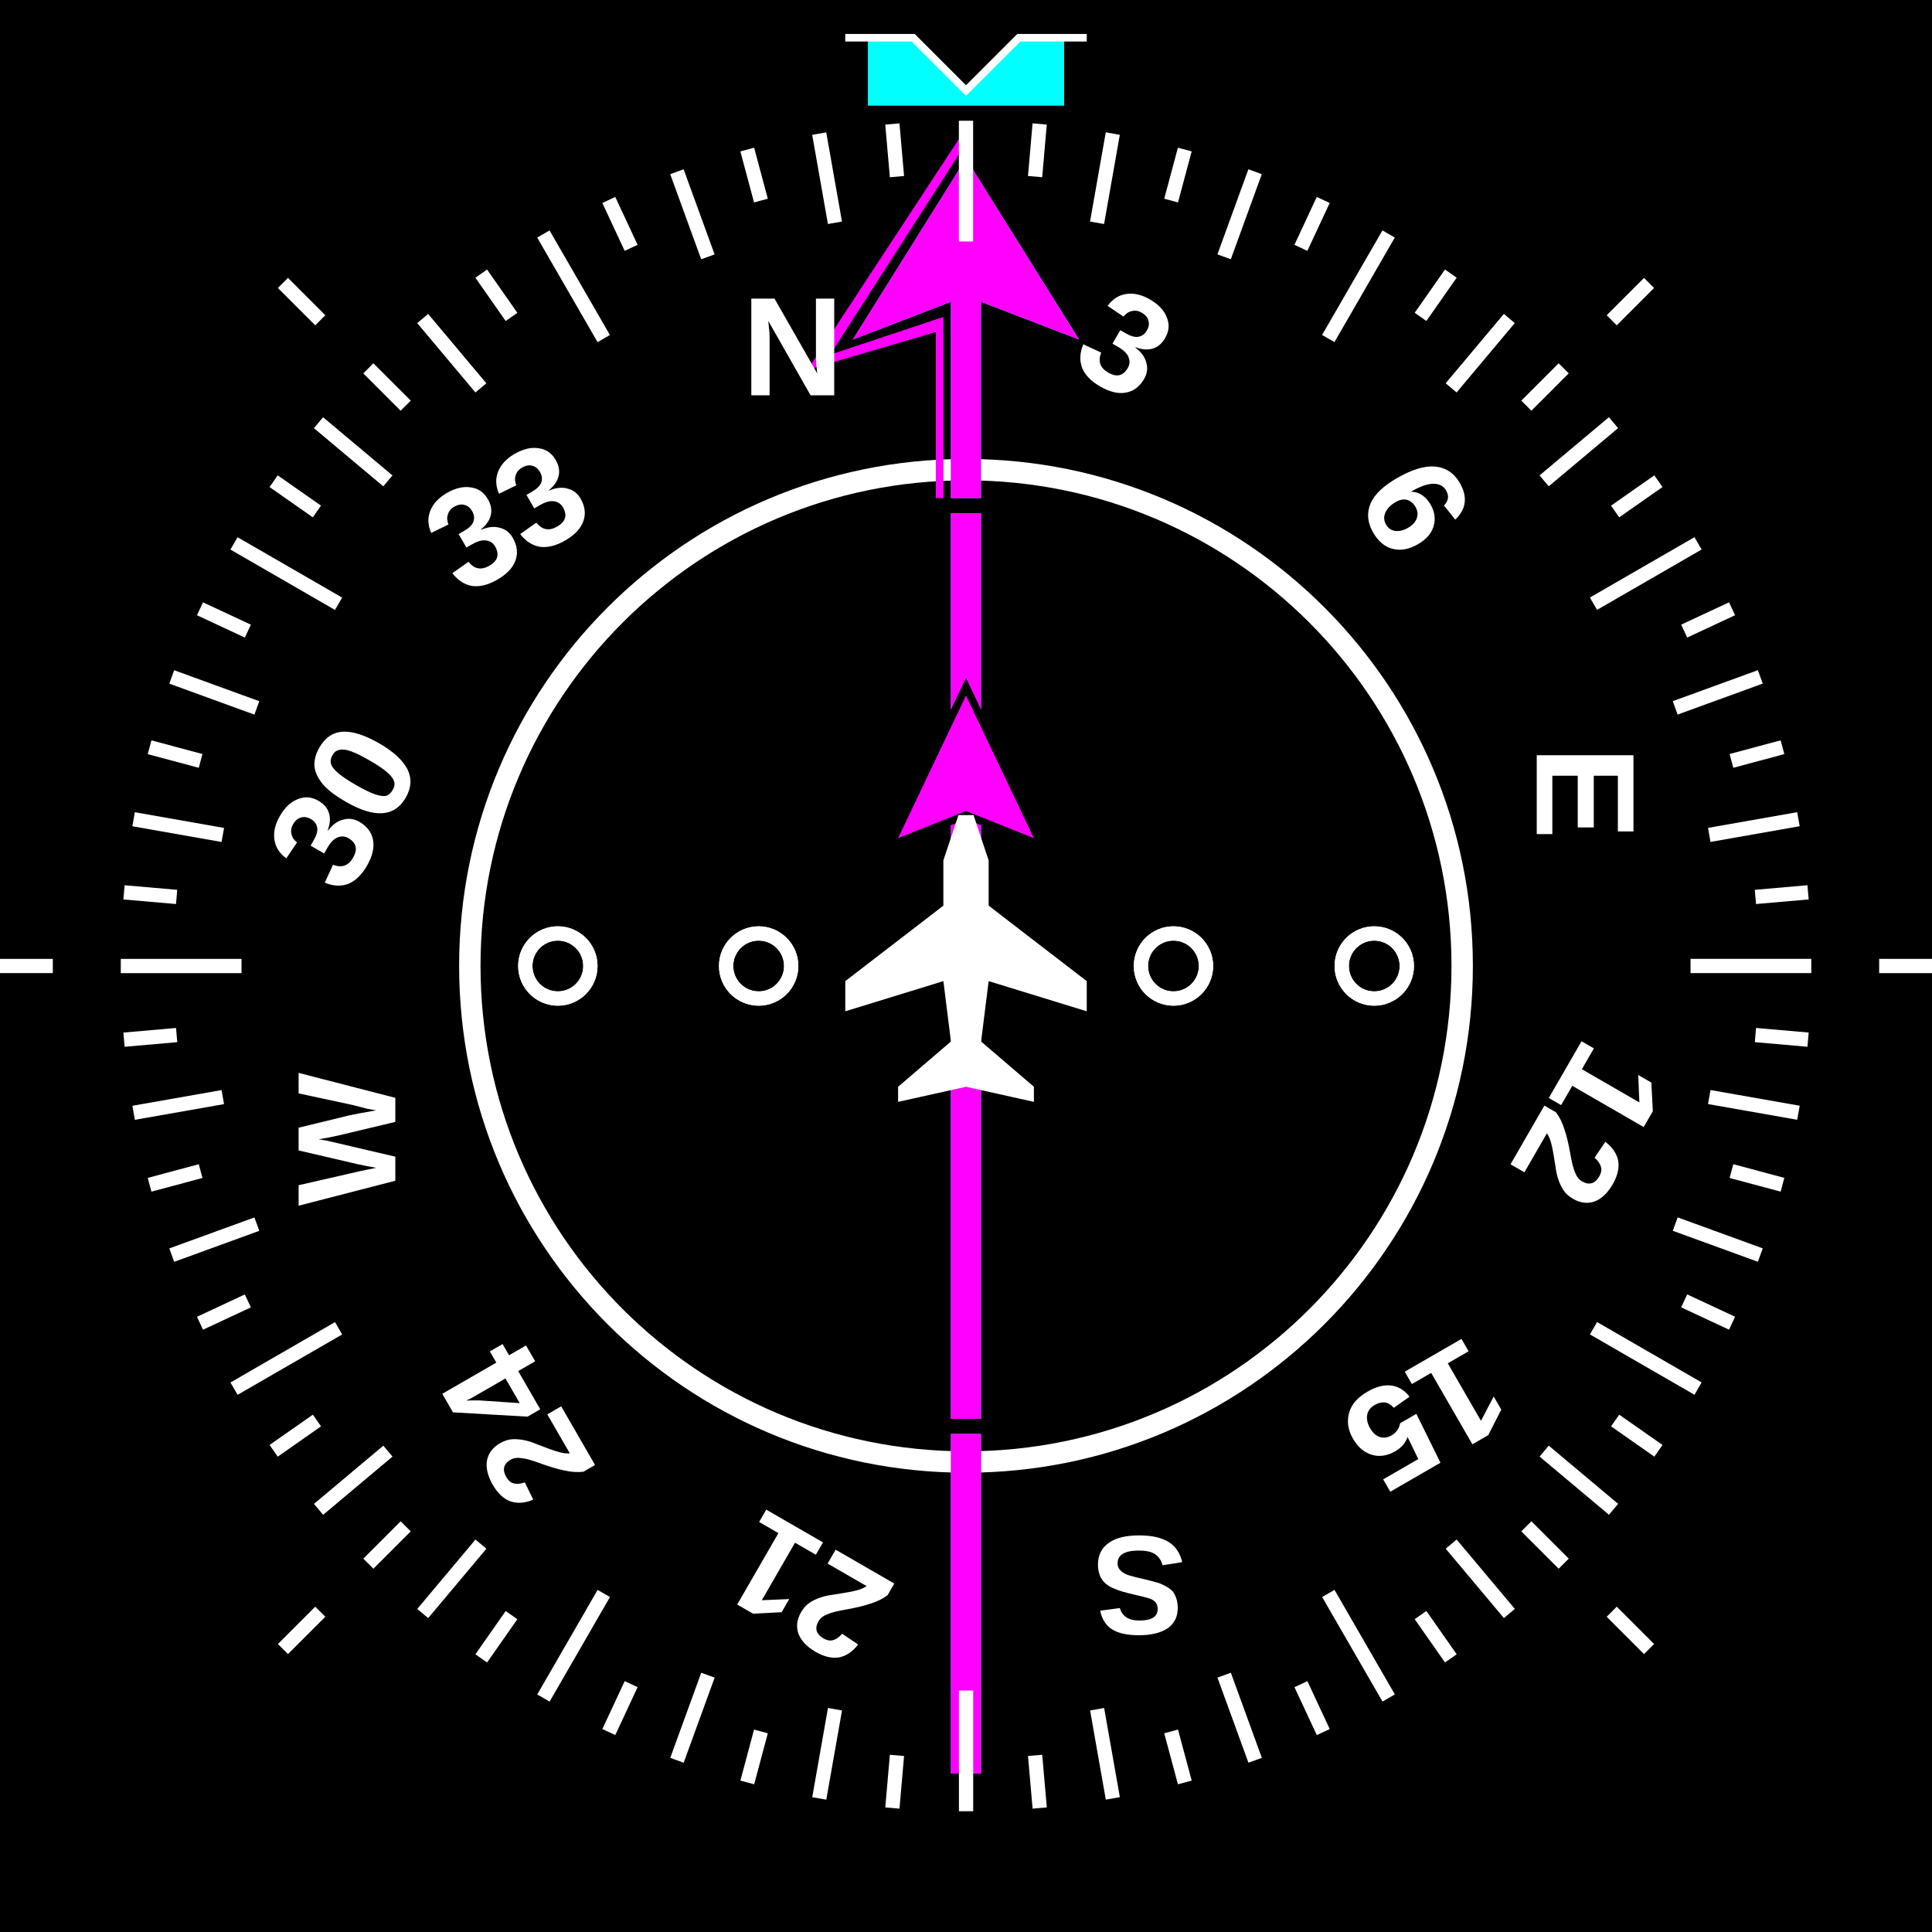
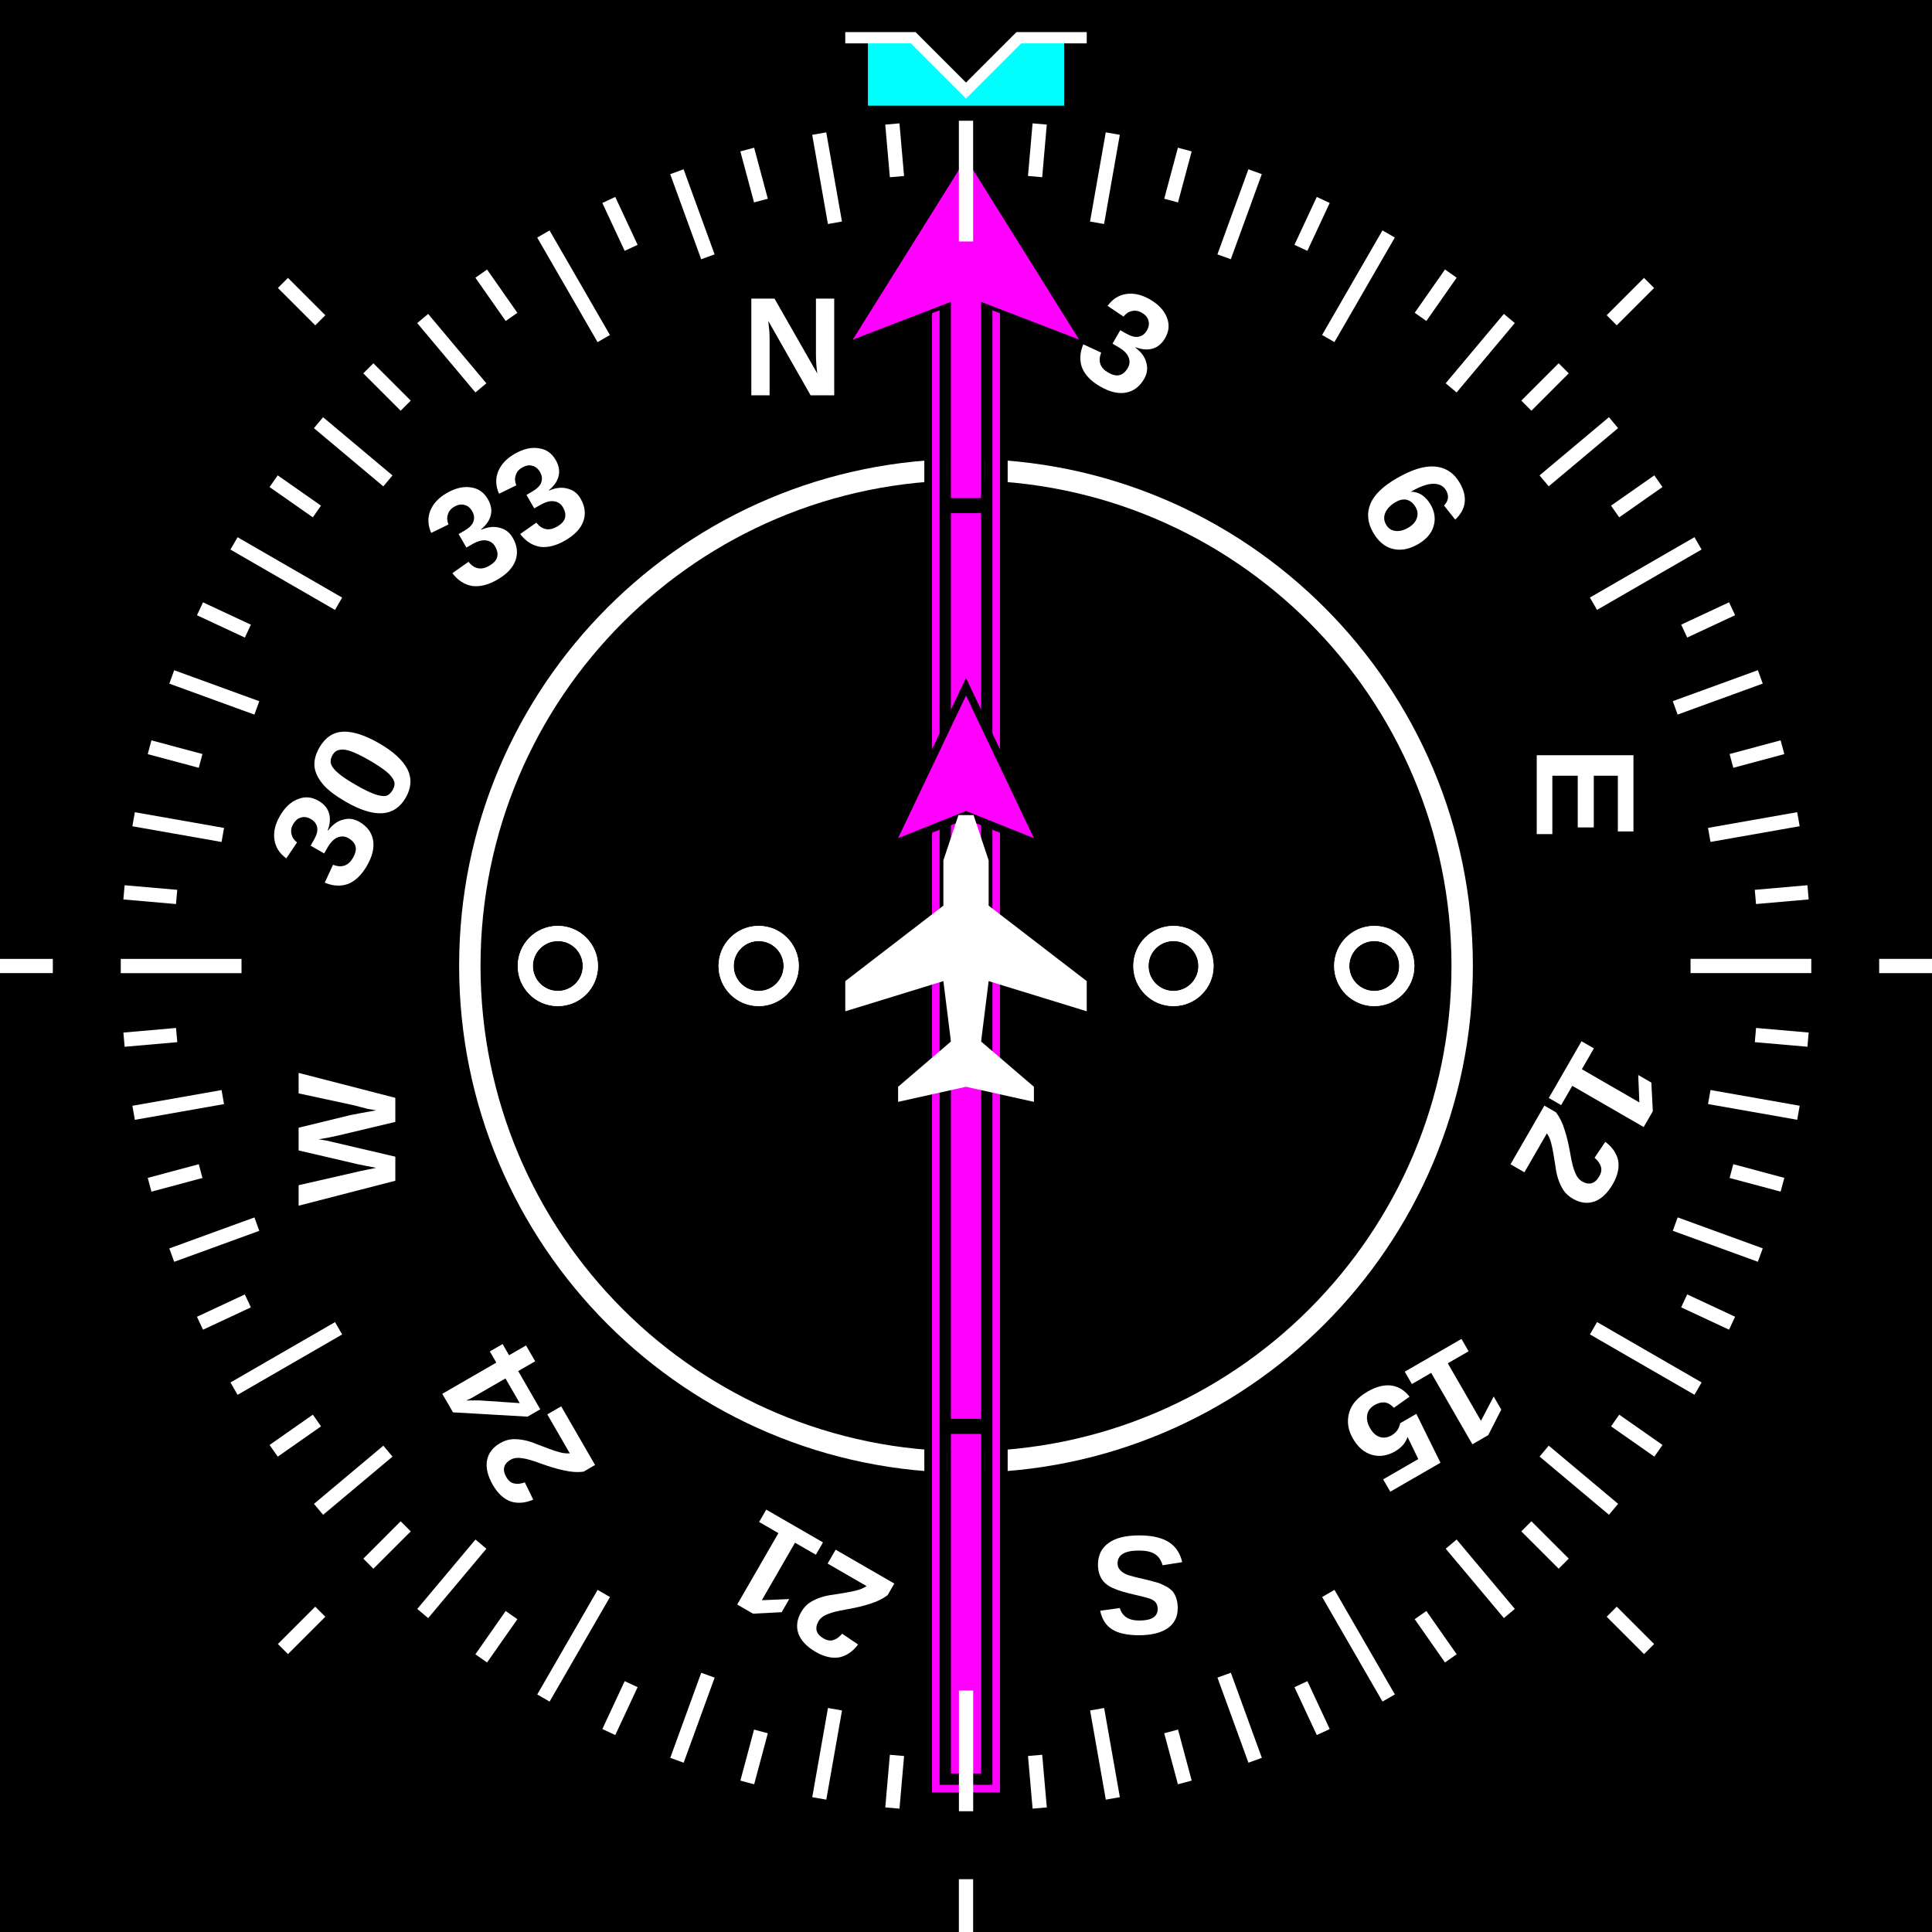
<svg xmlns="http://www.w3.org/2000/svg" xmlns:xlink="http://www.w3.org/1999/xlink" width="256" height="256" version="1.1" viewBox="0 0 67.732 67.732">
  <g transform="translate(0 -229.27)">
    <rect id="hsi-base" y="229.27" width="67.733" height="67.733" style="paint-order:stroke fill markers" />
    <circle cx="33.866" cy="263.13" r="17.395" fill="none" stroke="#fff" stroke-width=".75" style="paint-order:stroke fill markers" />
  </g>
+   <path id="nav2-bearing" d="m33.866 5.556-3.969 6.35 2.646-1.058v52.122h2.646v-52.122l2.646 1.058zm0 4.762 0.794 0.317v51.805h-1.587v-51.805z" fill="#0ff" stroke="#000" stroke-width=".265px" />
  <g>
    <g id="heading">
-       <g id="nav2-course">
-         <g id="nav2-deviation" fill="#0ff">
-           <rect x="33.337" y="17.991" width="1.058" height="31.75" style="paint-order:stroke fill markers" />
-           <path id="nav2-to" d="m31.22 29.633 2.646-1.058 2.646 1.058-2.646-5.556z" stroke="#000" stroke-width=".265px" />
+       <g stroke="#000">
+         <g id="nav2-course">
+           <g id="nav2-deviation" fill="#0ff" stroke="#000" stroke-width=".265">
+             <rect x="33.337" y="17.991" width="1.058" height="31.75" style="paint-order:stroke fill markers" />
+             <path id="nav2-to" d="m31.22 29.633 2.646-1.058 2.646 1.058-2.646-5.556z" style="paint-order:normal" />
+           </g>
+           <g fill="none" stroke="#fff" stroke-width=".529">
+             <circle cx="48.179" cy="33.866" r="1.141" style="paint-order:stroke fill markers" />
+             <circle cx="41.139" cy="33.866" r="1.141" style="paint-order:stroke fill markers" />
+             <circle cx="26.597" cy="33.866" r="1.141" style="paint-order:stroke fill markers" />
+             <circle cx="19.557" cy="33.866" r="1.141" style="paint-order:stroke fill markers" />
+           </g>
+           <path d="m33.866 5.556-3.969 6.35 3.439-1.323v6.879h1.058v-6.879l3.439 1.323zm-0.529 44.714v11.906h1.058v-11.906z" fill="#0ff" stroke="#000" stroke-width=".265" style="paint-order:stroke fill markers" />
        </g>
-         <g fill="none" stroke="#fff" stroke-width=".5">
-           <circle cx="48.179" cy="33.866" r="1.141" style="paint-order:stroke fill markers" />
-           <circle cx="41.139" cy="33.866" r="1.141" style="paint-order:stroke fill markers" />
-           <circle cx="26.597" cy="33.866" r="1.141" style="paint-order:stroke fill markers" />
-           <circle cx="19.557" cy="33.866" r="1.141" style="paint-order:stroke fill markers" />
+         <path id="nav1-bearing" d="m33.866 5.556-3.969 6.35 2.646-1.058v52.122h2.646v-52.122l2.646 1.058zm0 4.762 0.794 0.317v51.805h-1.587v-51.805z" fill="#f0f" stroke-width=".265px" />
+         <g id="nav1-course">
+           <g id="nav1-deviation" fill="#f0f" stroke="#000" stroke-width=".265">
+             <rect x="33.337" y="17.991" width="1.058" height="31.75" style="paint-order:stroke fill markers" />
+             <path id="nav1-to" d="m31.22 29.633 2.646-1.058 2.646 1.058-2.646-5.556z" style="paint-order:normal" />
+           </g>
+           <g fill="none" stroke="#fff" stroke-width=".529">
+             <circle cx="48.179" cy="33.866" r="1.141" style="paint-order:stroke fill markers" />
+             <circle cx="41.139" cy="33.866" r="1.141" style="paint-order:stroke fill markers" />
+             <circle cx="26.597" cy="33.866" r="1.141" style="paint-order:stroke fill markers" />
+             <circle cx="19.557" cy="33.866" r="1.141" style="paint-order:stroke fill markers" />
+           </g>
+           <path id="nav1-course-pointer" d="m33.866 5.556-3.969 6.35 3.439-1.323v6.879h1.058v-6.879l3.439 1.323zm-0.529 44.714v11.906h1.058v-11.906z" fill="#f0f" stroke="#000" stroke-width=".265" style="paint-order:stroke fill markers" />
        </g>
-         <path d="m33.866 5.556-3.969 6.35 3.439-1.323v6.879h1.058v-6.879l3.439 1.323zm-0.529 44.714v11.906h1.058v-11.906z" fill="#0ff" style="paint-order:stroke fill markers" />
-       </g>
-       <path id="nav1-bearing" d="m29.104 12.435 3.969-1.323v6.35h-0.265v-5.821l-4.498 1.323 5.556-8.467v0.529z" fill="#f0f" />
-       <g id="nav1-course">
-         <g id="nav1-deviation" fill="#f0f">
-           <rect x="33.337" y="17.991" width="1.058" height="31.75" style="paint-order:stroke fill markers" />
-           <path id="nav1-to" d="m31.22 29.633 2.646-1.058 2.646 1.058-2.646-5.556z" stroke="#000" stroke-width=".265px" />
-         </g>
-         <g fill="none" stroke="#fff" stroke-width=".5">
-           <circle cx="48.179" cy="33.866" r="1.141" style="paint-order:stroke fill markers" />
-           <circle cx="41.139" cy="33.866" r="1.141" style="paint-order:stroke fill markers" />
-           <circle cx="26.597" cy="33.866" r="1.141" style="paint-order:stroke fill markers" />
-           <circle cx="19.557" cy="33.866" r="1.141" style="paint-order:stroke fill markers" />
-         </g>
-         <path id="nav1-course-pointer" d="m33.866 5.556-3.969 6.35 3.439-1.323v6.879h1.058v-6.879l3.439 1.323zm-0.529 44.714v11.906h1.058v-11.906z" fill="#f0f" style="paint-order:stroke fill markers" />
      </g>
      <path id="heading-select" d="m32.014 1.323h-1.587v2.381h6.88l-4.26e-4 -2.381h-1.587l-1.852 1.852z" fill="#0ff" />
      <g id="compass-rose">
        <use transform="rotate(-30 33.867 33.866)" width="100%" height="100%" xlink:href="#g1294" />
        <g fill="#000000" font-family="sans-serif" font-size="4.233px" letter-spacing="0px" stroke-width=".265" word-spacing="0px">
          <text transform="rotate(-90)" x="-33.884" y="13.858" style="line-height:1.25" xml:space="preserve">
            <tspan x="-33.884" y="13.858" fill="#ffffff" font-family="Arial" font-size="4.939px" font-weight="bold" stroke-width=".265" text-align="center" text-anchor="middle">W</tspan>
          </text>
          <text transform="rotate(90)" x="33.849" y="-53.875" style="line-height:1.25" xml:space="preserve">
            <tspan x="33.849" y="-53.875" fill="#ffffff" font-family="Arial" font-size="4.939px" font-weight="bold" stroke-width=".265" text-align="center" text-anchor="middle">E</tspan>
          </text>
          <text transform="rotate(-60)" x="-12.414" y="26.254" style="line-height:1.25" xml:space="preserve">
            <tspan x="-12.414" y="26.254" fill="#ffffff" font-family="Arial" font-size="4.939px" font-weight="bold" stroke-width=".265" text-align="center" text-anchor="middle">30</tspan>
          </text>
          <text transform="rotate(120)" x="12.378" y="-66.271" style="line-height:1.25" xml:space="preserve">
            <tspan x="12.378" y="-66.271" fill="#ffffff" font-family="Arial" font-size="4.939px" font-weight="bold" stroke-width=".265" text-align="center" text-anchor="middle">12</tspan>
          </text>
          <text transform="rotate(-30)" x="12.378" y="26.254" style="line-height:1.25" xml:space="preserve">
            <tspan x="12.378" y="26.254" fill="#ffffff" font-family="Arial" font-size="4.939px" font-weight="bold" stroke-width=".265" text-align="center" text-anchor="middle">33</tspan>
          </text>
          <text transform="rotate(150)" x="-12.414" y="-66.271" style="line-height:1.25" xml:space="preserve">
            <tspan x="-12.414" y="-66.271" fill="#ffffff" font-family="Arial" font-size="4.939px" font-weight="bold" stroke-width=".265" text-align="center" text-anchor="middle">15</tspan>
          </text>
          <text x="33.849" y="13.858" style="line-height:1.25" xml:space="preserve">
            <tspan x="33.849" y="13.858" fill="#ffffff" font-family="Arial" font-size="4.939px" font-weight="bold" stroke-width=".265" text-align="center" text-anchor="middle">N</tspan>
          </text>
          <text transform="scale(-1)" x="-33.884" y="-53.875" style="line-height:1.25" xml:space="preserve">
            <tspan x="-33.884" y="-53.875" fill="#ffffff" font-family="Arial" font-size="4.939px" font-weight="bold" stroke-width=".265" text-align="center" text-anchor="middle">S</tspan>
          </text>
          <text transform="rotate(30)" x="46.245" y="-7.613" style="line-height:1.25" xml:space="preserve">
            <tspan x="46.245" y="-7.613" fill="#ffffff" font-family="Arial" font-size="4.939px" font-weight="bold" stroke-width=".265" text-align="center" text-anchor="middle">3</tspan>
          </text>
          <text transform="rotate(210)" x="-46.28" y="-32.405" style="line-height:1.25" xml:space="preserve">
            <tspan x="-46.28" y="-32.405" fill="#ffffff" font-family="Arial" font-size="4.939px" font-weight="bold" stroke-width=".265" text-align="center" text-anchor="middle">21</tspan>
          </text>
          <text transform="rotate(60)" x="46.245" y="-32.405" style="line-height:1.25" xml:space="preserve">
            <tspan x="46.245" y="-32.405" fill="#ffffff" font-family="Arial" font-size="4.939px" font-weight="bold" stroke-width=".265" text-align="center" text-anchor="middle">6</tspan>
          </text>
          <text transform="rotate(240)" x="-46.28" y="-7.613" style="line-height:1.25" xml:space="preserve">
            <tspan x="-46.28" y="-7.613" fill="#ffffff" font-family="Arial" font-size="4.939px" font-weight="bold" stroke-width=".265" text-align="center" text-anchor="middle">24</tspan>
          </text>
        </g>
        <g id="g1294">
          <path d="m33.866 4.233v4.233" fill="none" stroke="#fff" stroke-width=".5" />
          <path d="m36.449 4.346-0.161 1.845" fill="none" stroke="#fff" stroke-width=".5" />
          <path d="m39.012 4.683-0.551 3.127" fill="none" stroke="#fff" stroke-width=".5" />
          <path d="m44.001 6.02-1.086 2.983" fill="none" stroke="#fff" stroke-width=".5" />
          <path d="m41.536 5.243-0.479 1.789" fill="none" stroke="#fff" stroke-width=".5" />
          <path d="m46.39 7.01-0.783 1.679" fill="none" stroke="#fff" stroke-width=".5" />
        </g>
        <use transform="rotate(30 33.867 33.866)" width="100%" height="100%" xlink:href="#g1294" />
        <use transform="rotate(60 33.867 33.866)" width="100%" height="100%" xlink:href="#g1294" />
        <use transform="rotate(90 33.867 33.866)" width="100%" height="100%" xlink:href="#g1294" />
        <use transform="rotate(120 33.867 33.866)" width="100%" height="100%" xlink:href="#g1294" />
        <use transform="rotate(150 33.867 33.866)" width="100%" height="100%" xlink:href="#g1294" />
        <use transform="rotate(180 33.867 33.866)" width="100%" height="100%" xlink:href="#g1294" />
        <use transform="rotate(210 33.867 33.866)" width="100%" height="100%" xlink:href="#g1294" />
        <use transform="rotate(240 33.867 33.866)" width="100%" height="100%" xlink:href="#g1294" />
        <use transform="rotate(-90 33.867 33.866)" width="100%" height="100%" xlink:href="#g1294" />
        <use transform="rotate(-60 33.867 33.866)" width="100%" height="100%" xlink:href="#g1294" />
      </g>
    </g>
  </g>
  <g>
+     <path d="m36.247 38.629v-0.529l-1.852-1.587 0.265-2.117 3.439 1.058v-1.058l-3.439-2.646v-1.587l-0.529-1.587h-0.265 8.52e-4 -0.265l-0.529 1.587v1.587l-3.439 2.646v1.058l3.439-1.058 0.265 2.117-1.852 1.587v0.529l2.381-0.529z" fill="#fff" />
    <path id="path968" d="m65.88 33.866h1.852" fill="none" stroke="#fff" stroke-width=".5" />
-     <path d="m36.247 38.629v-0.529l-1.852-1.587 0.265-2.117 3.439 1.058v-1.058l-3.439-2.646v-1.587l-0.529-1.587h-0.265 8.52e-4 -0.265l-0.529 1.587v1.587l-3.439 2.646v1.058l3.439-1.058 0.265 2.117-1.852 1.587v0.529l2.381-0.529z" fill="#fff" />
    <path d="m29.633 0v1.323h2.381l1.852 1.852 1.852-1.852h2.381v-1.323z" />
-     <path d="m29.633 1.323h2.381l1.852 1.852 1.852-1.852h2.381" fill="none" stroke="#fff" stroke-width=".265px" />
+     <path d="m29.633 1.323h2.381l1.852 1.852 1.852-1.852h2.381" fill="none" stroke="#fff" stroke-width=".397" />
    <use id="use970" transform="rotate(-45 33.866 33.866)" width="100%" height="100%" xlink:href="#path968" />
    <use id="use972" transform="rotate(-90 33.866 33.866)" width="100%" height="100%" xlink:href="#use970" />
    <use id="use974" transform="rotate(-45 33.866 33.866)" width="100%" height="100%" xlink:href="#use972" />
    <use id="use976" transform="rotate(-45 33.866 33.866)" width="100%" height="100%" xlink:href="#use974" />
-     <use transform="rotate(-90 33.866 33.866)" width="100%" height="100%" xlink:href="#use976" />
+     <use id="use978" transform="rotate(-90 33.866 33.866)" width="100%" height="100%" xlink:href="#use976" />
+     <use transform="rotate(45 33.866 33.866)" width="100%" height="100%" xlink:href="#use978" />
  </g>
</svg>
